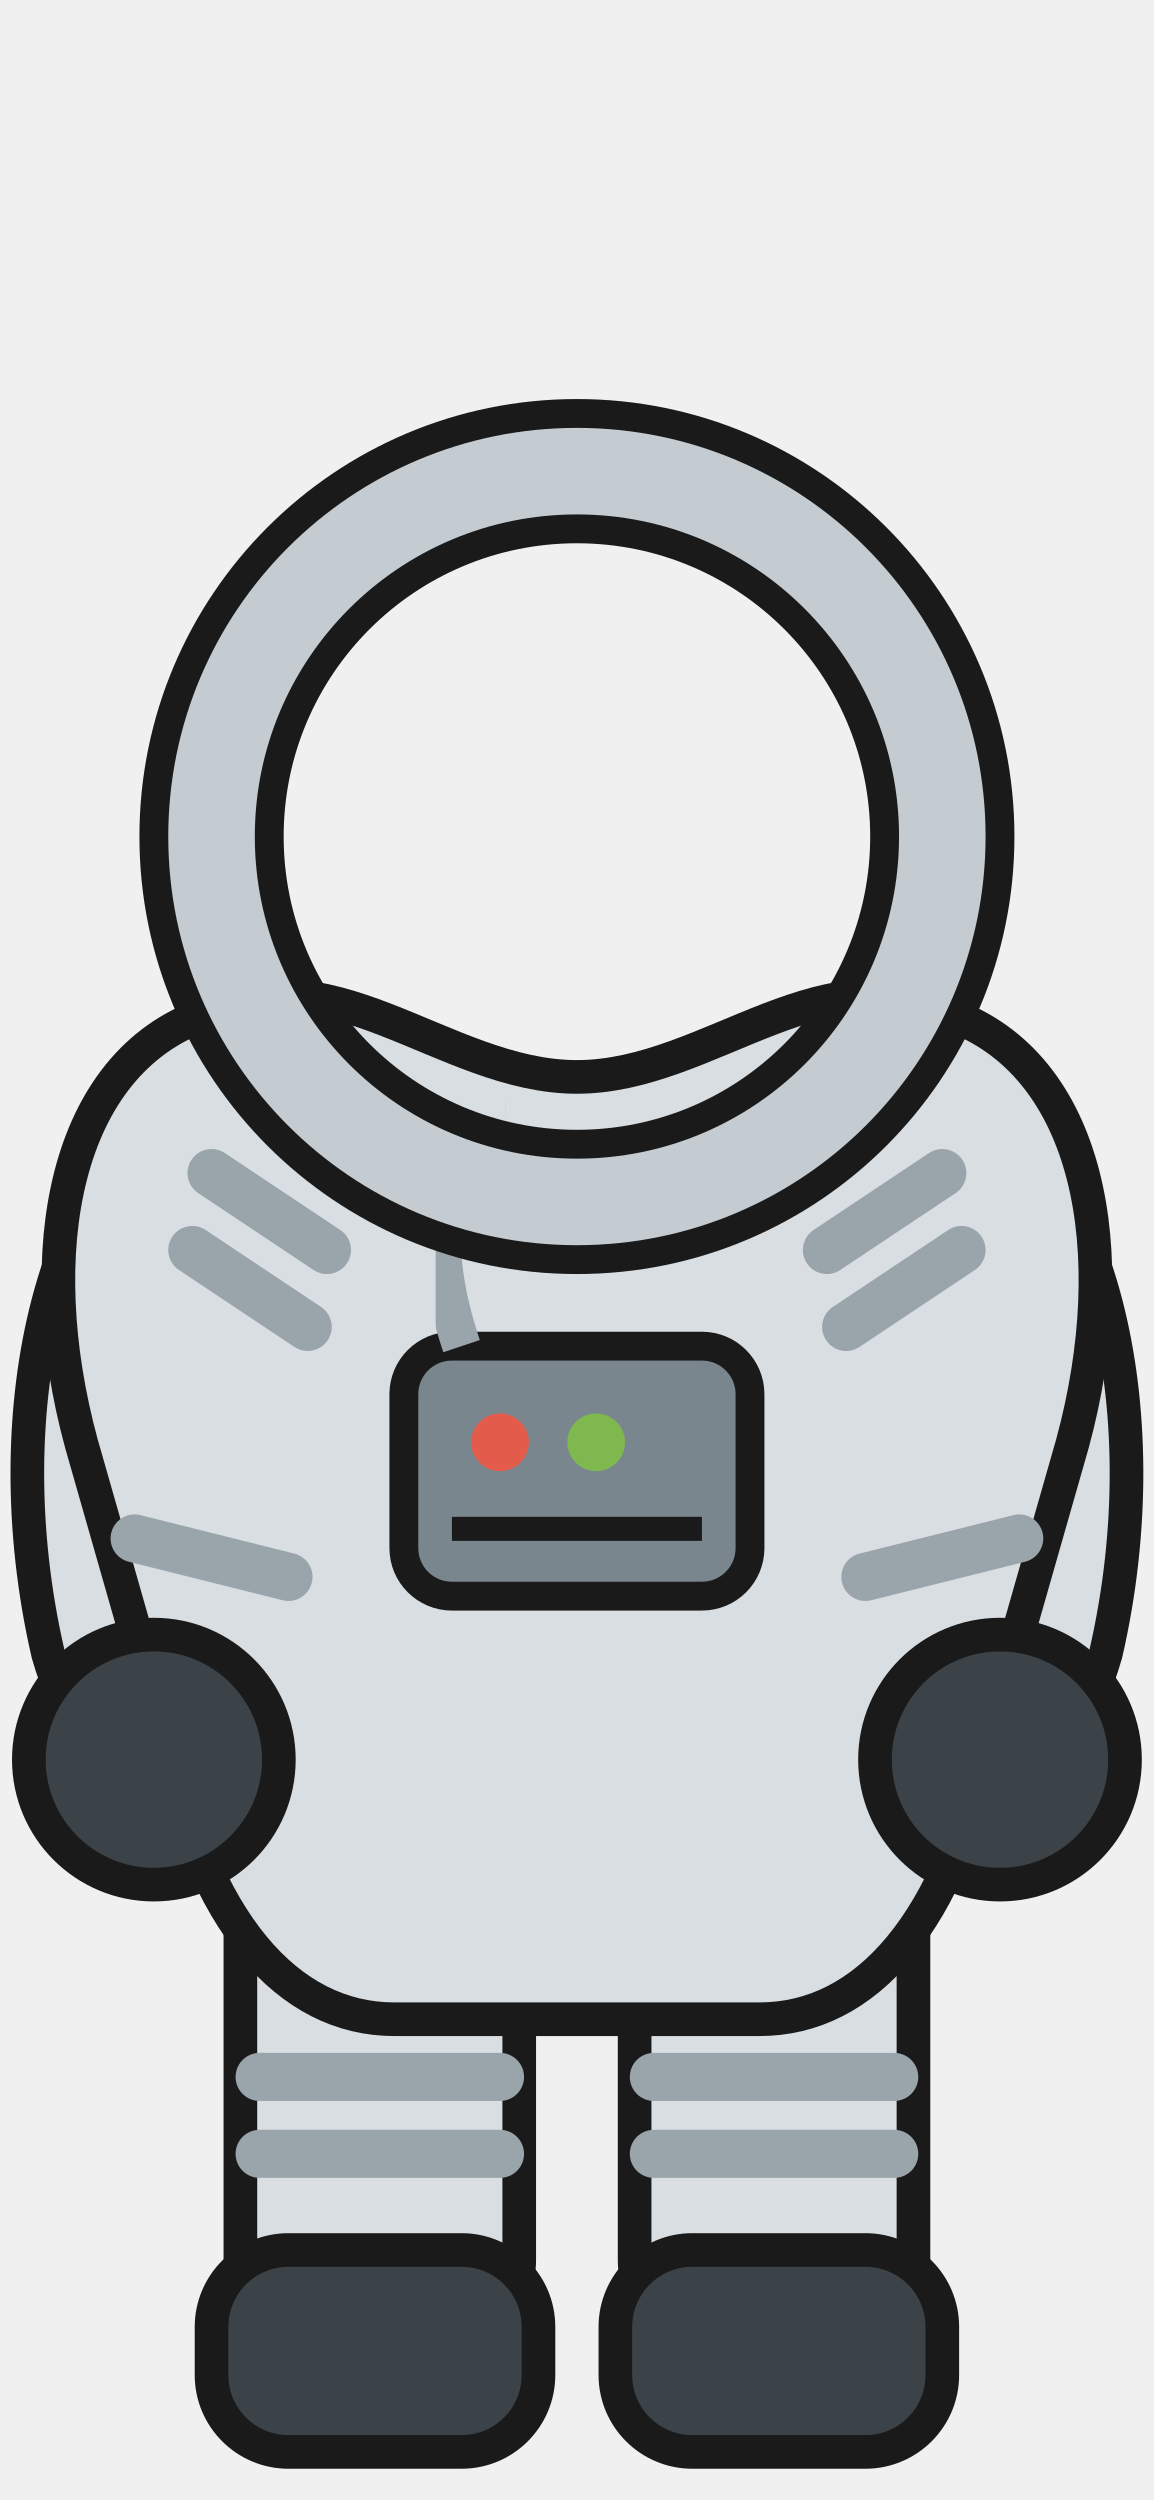
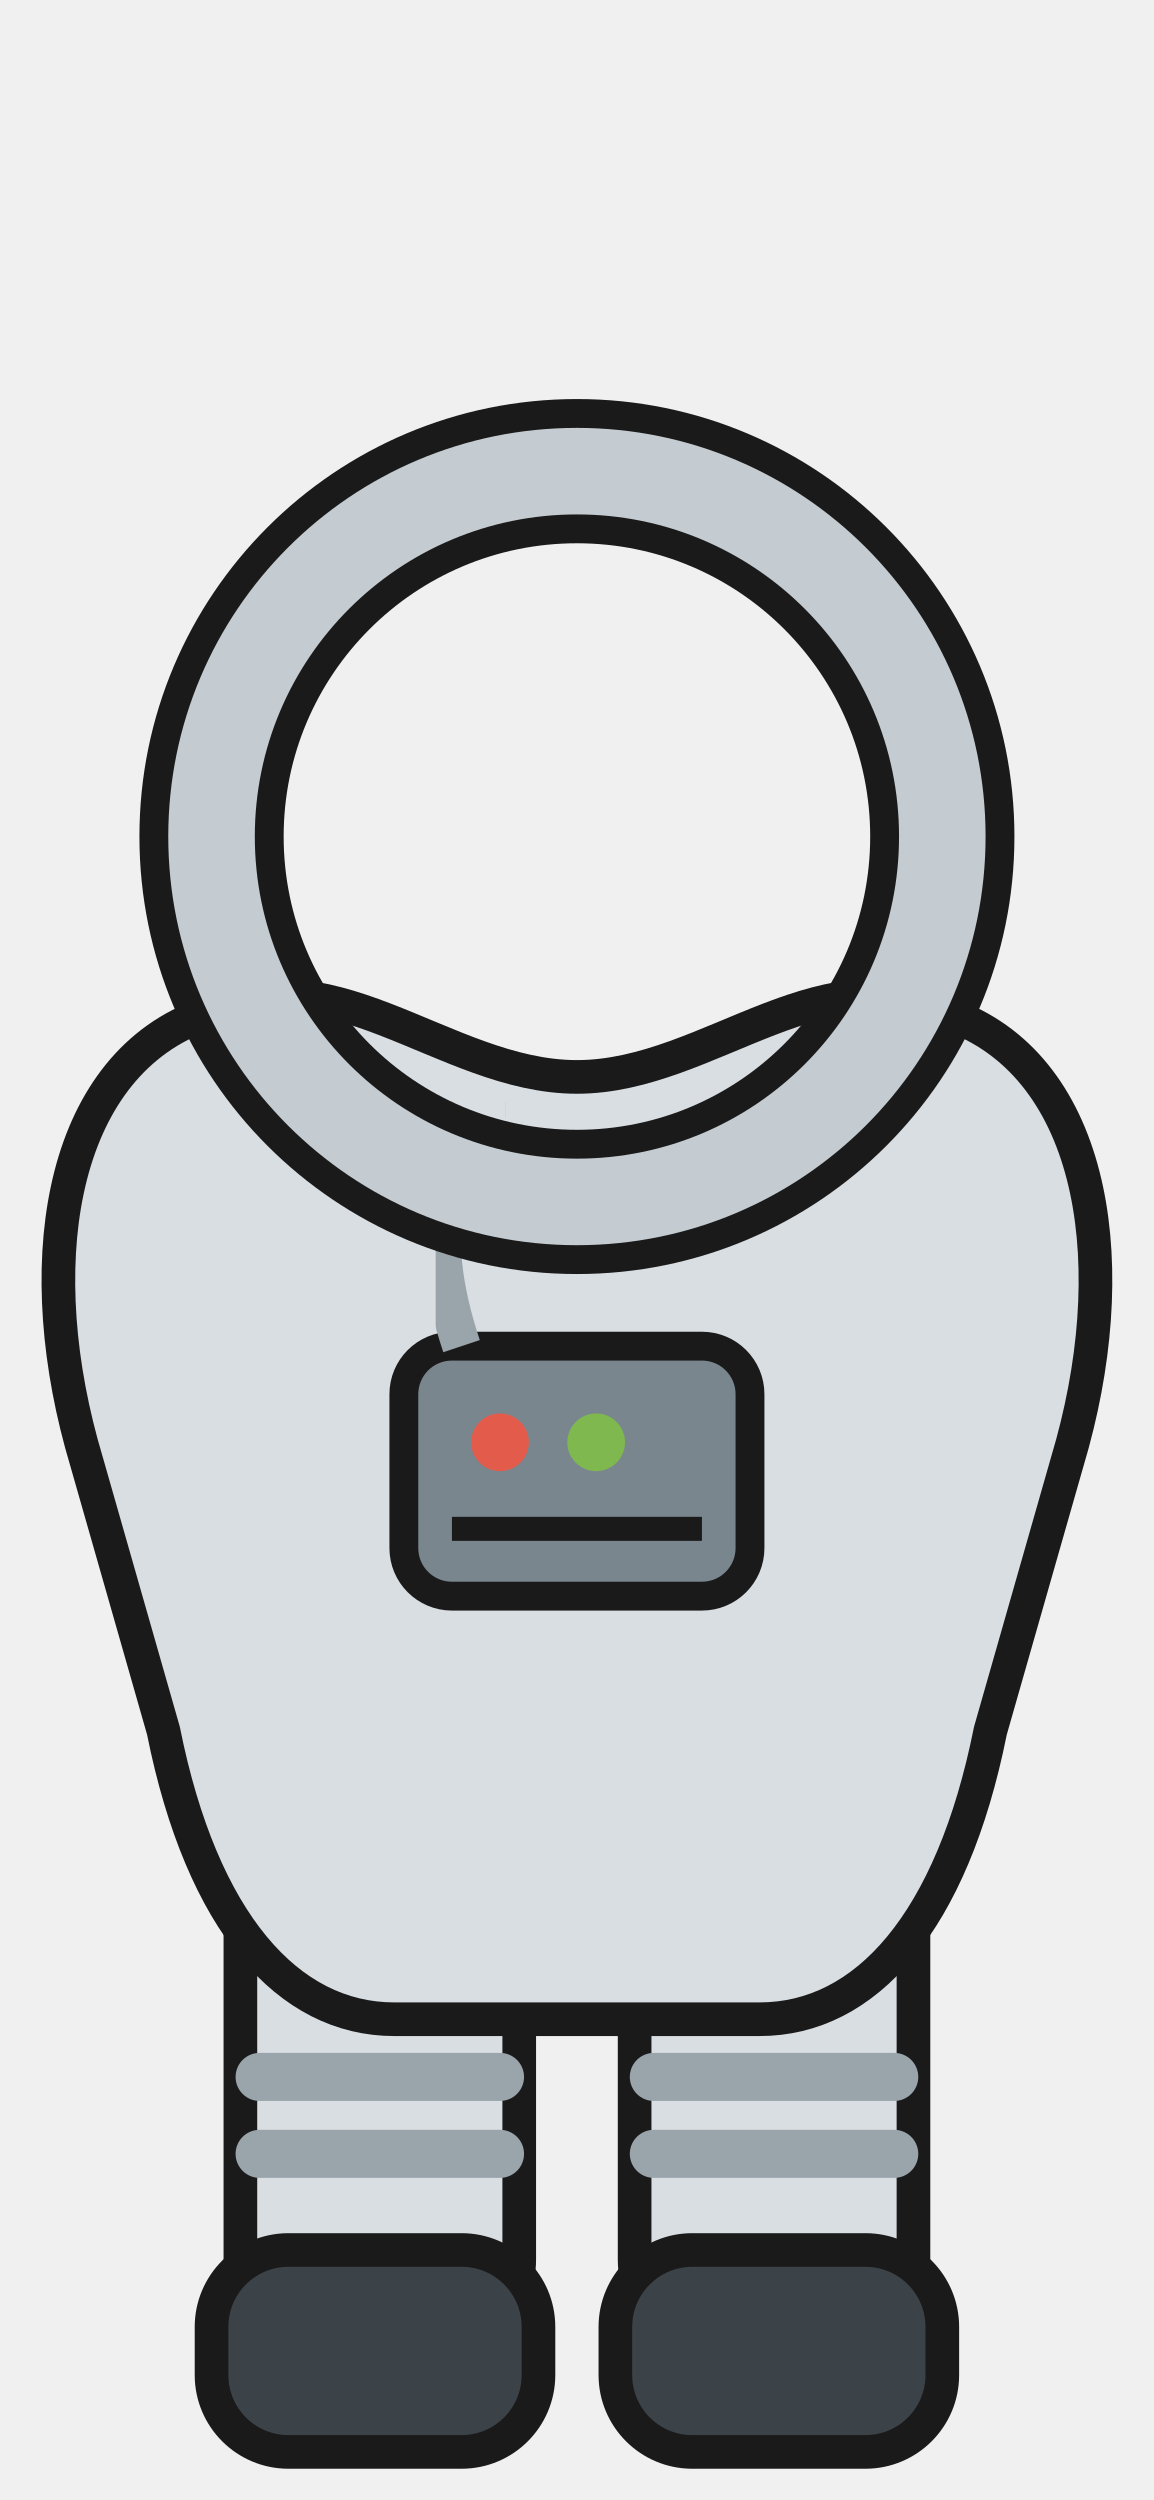
<svg xmlns="http://www.w3.org/2000/svg" width="120" height="260" viewBox="0 0 120 260">
  <defs>
    <mask id="collar-hole-2">
      <rect width="120" height="260" fill="white" />
      <circle cx="60" cy="87" r="33" fill="black" />
    </mask>
  </defs>
  <rect x="26" y="74" width="68" height="84" rx="12" fill="#B9C1C7" stroke="#1a1a1a" stroke-width="3.5" mask="url(#collar-hole-2)" />
  <g stroke="#1a1a1a" stroke-width="3.5" stroke-linejoin="round">
-     <path d="M 20 114 C 6 120, -1 146, 5 172 C 9 186, 19 191, 28 184 L 31 156 C 27 140, 29 126, 36 118 Z" fill="#D9DEE2" />
-     <path d="M 100 114 C 114 120, 121 146, 115 172 C 111 186, 101 191, 92 184 L 89 156 C 93 140, 91 126, 84 118 Z" fill="#D9DEE2" />
    <rect x="25" y="182" width="29" height="62" rx="9" fill="#D9DEE2" />
    <rect x="66" y="182" width="29" height="62" rx="9" fill="#D9DEE2" />
    <path d="M 20 106 C 6 112, 3 132, 9 152 L 17 180 C 21 200, 30 210, 41 210 L 79 210 C 90 210, 99 200, 103 180 L 111 152 C 117 132, 114 112, 100 106 C 86 98, 74 112, 60 112 C 46 112, 34 98, 20 106 Z" fill="#D9DEE2" />
    <rect x="22" y="234" width="34" height="21" rx="8" fill="#3C4348" />
    <rect x="64" y="234" width="34" height="21" rx="8" fill="#3C4348" />
-     <circle cx="16" cy="183" r="13" fill="#3C4348" />
-     <circle cx="104" cy="183" r="13" fill="#3C4348" />
  </g>
  <g fill="none" stroke="#9AA4AB" stroke-width="5" stroke-linecap="round">
-     <path d="M 22 122 L 34 130 M 20 130 L 32 138" />
-     <path d="M 98 122 L 86 130 M 100 130 L 88 138" />
-     <path d="M 14 160 L 30 164 M 106 160 L 90 164" />
    <path d="M 27 216 L 52 216 M 27 224 L 52 224" />
    <path d="M 68 216 L 93 216 M 68 224 L 93 224" />
  </g>
  <rect x="42" y="140" width="36" height="26" rx="5" fill="#7A868E" stroke="#1a1a1a" stroke-width="3" />
  <circle cx="52" cy="150" r="3" fill="#E25B4B" />
  <circle cx="62" cy="150" r="3" fill="#7FB84E" />
  <path d="M 47 159 L 73 159" stroke="#1a1a1a" stroke-width="2.5" />
  <path d="M 48 140 C 44 128, 46 120, 52 114" fill="none" stroke="#9AA4AB" stroke-width="4" mask="url(#collar-hole-2)" />
  <circle cx="60" cy="87" r="38" fill="none" stroke="#C4CCD1" stroke-width="12" />
  <circle cx="60" cy="87" r="44" fill="none" stroke="#1a1a1a" stroke-width="3" />
  <circle cx="60" cy="87" r="32" fill="none" stroke="#1a1a1a" stroke-width="3" />
</svg>
